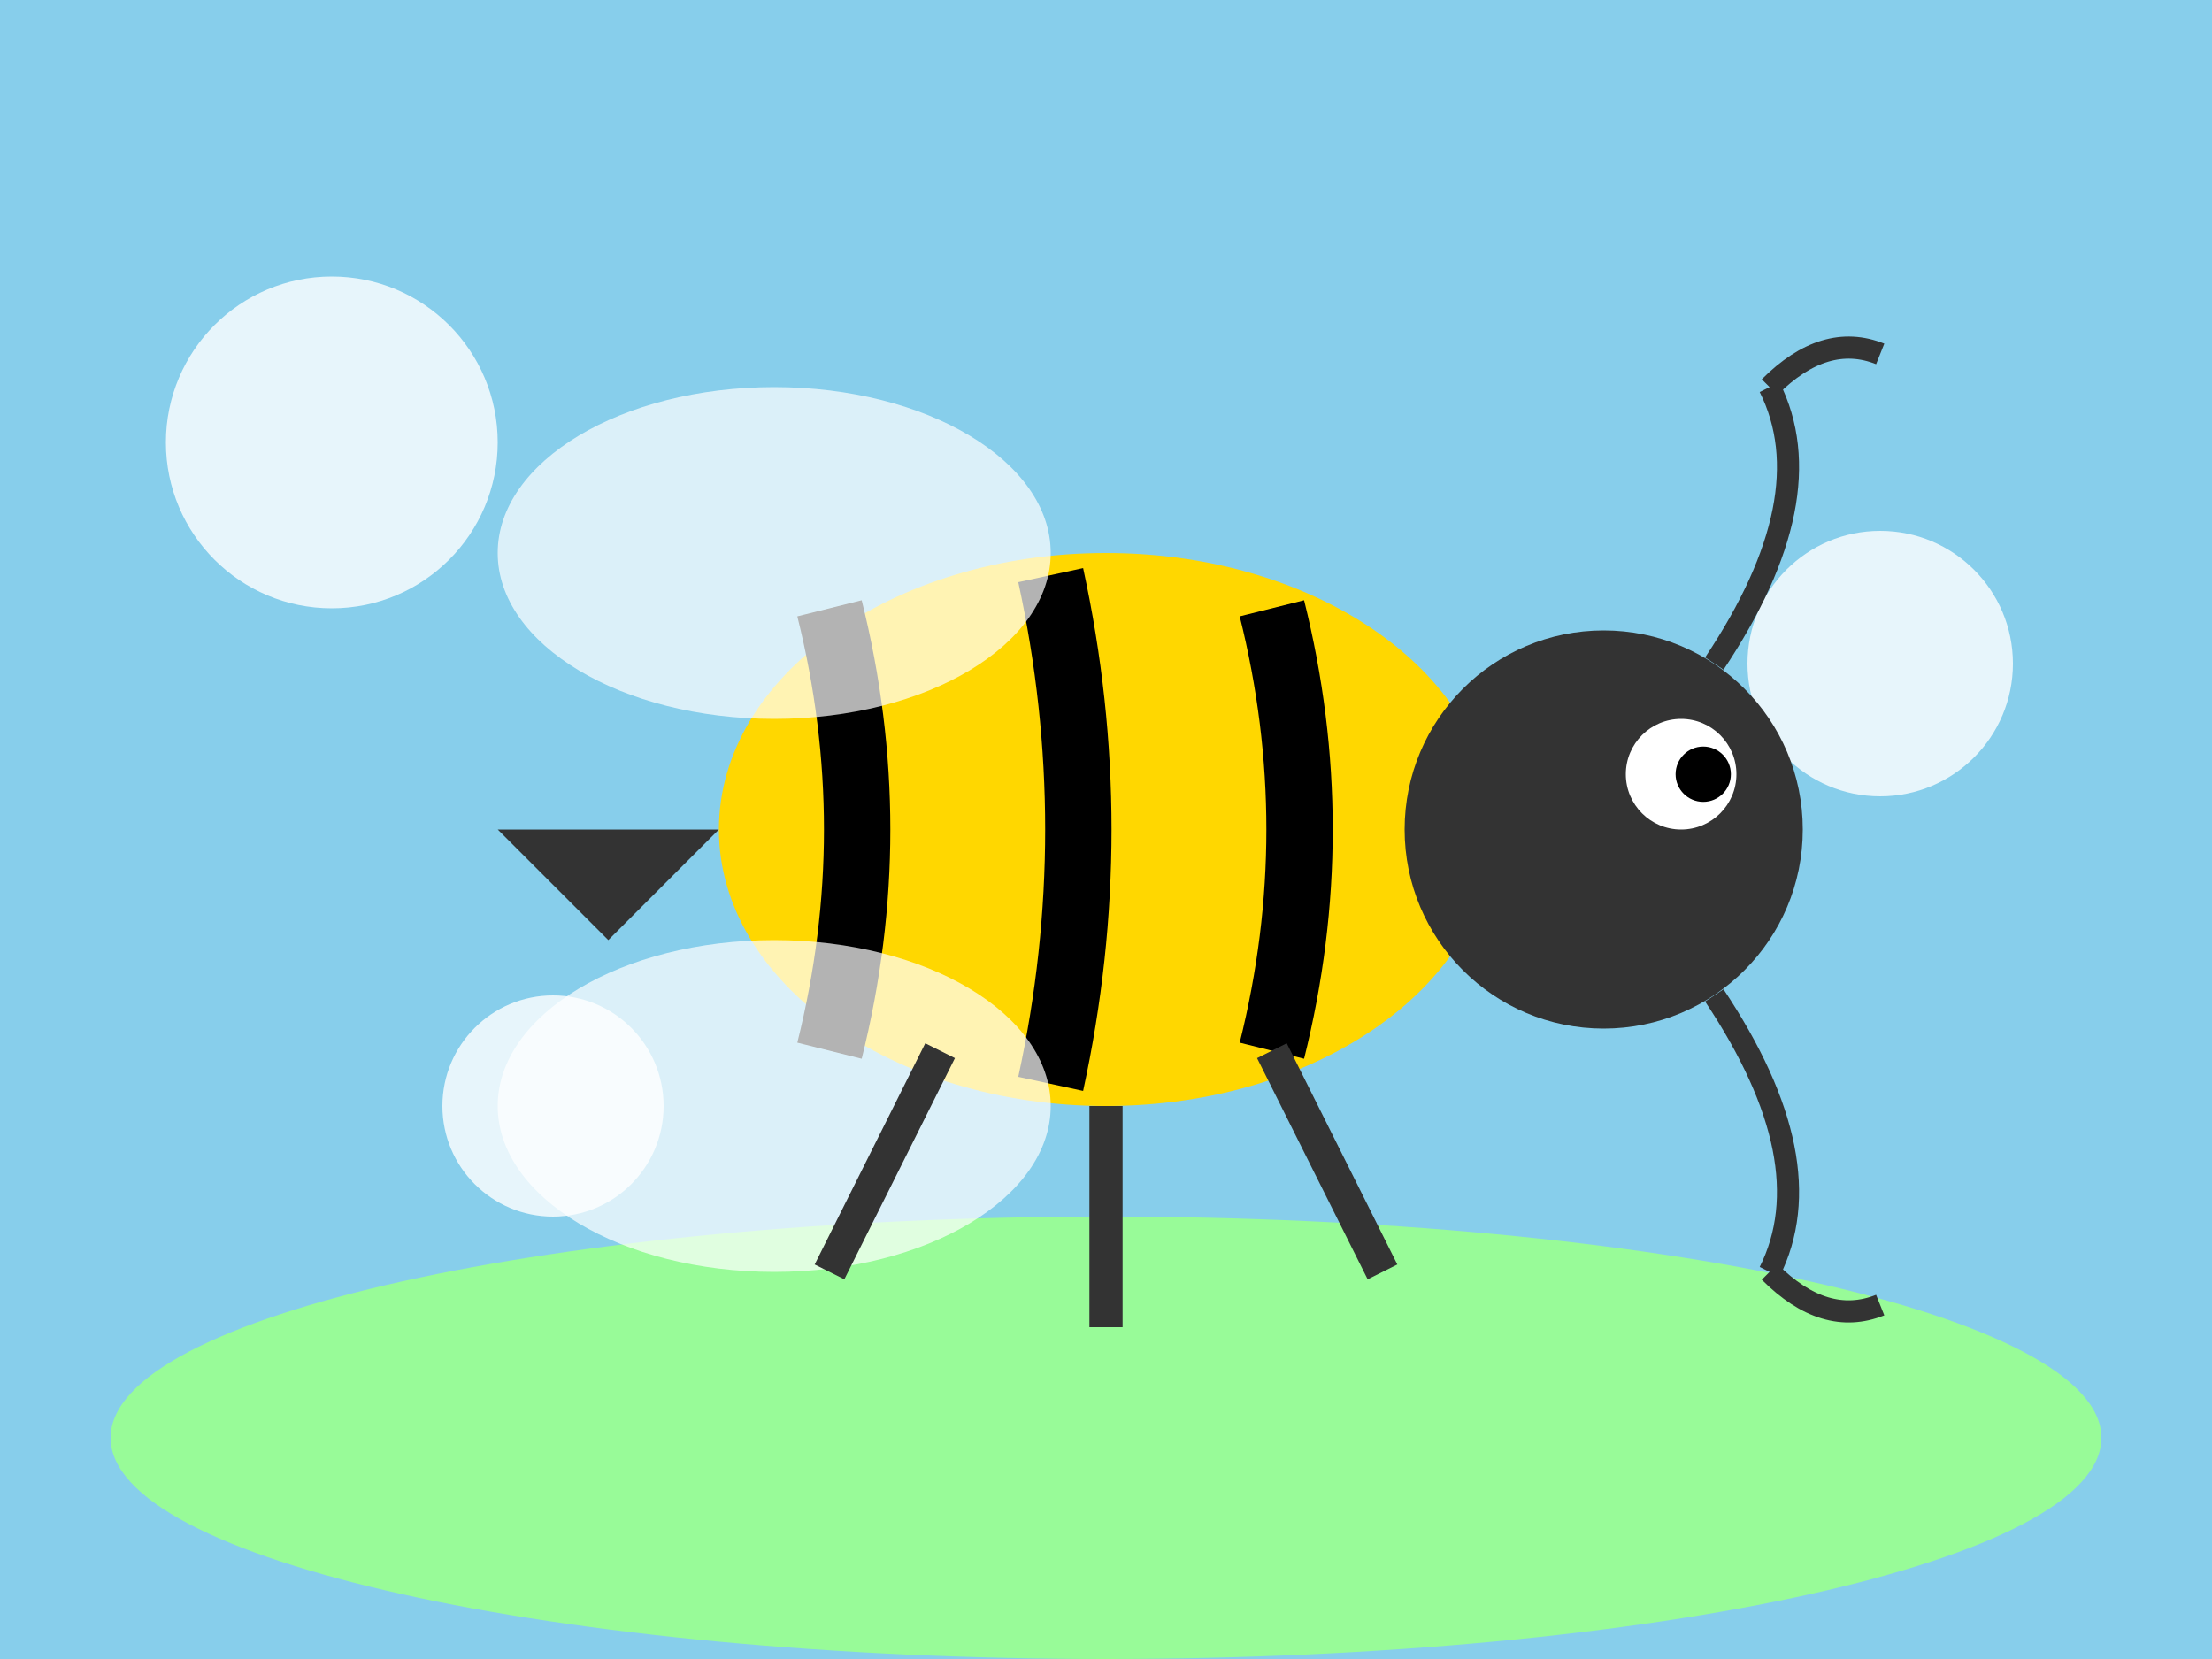
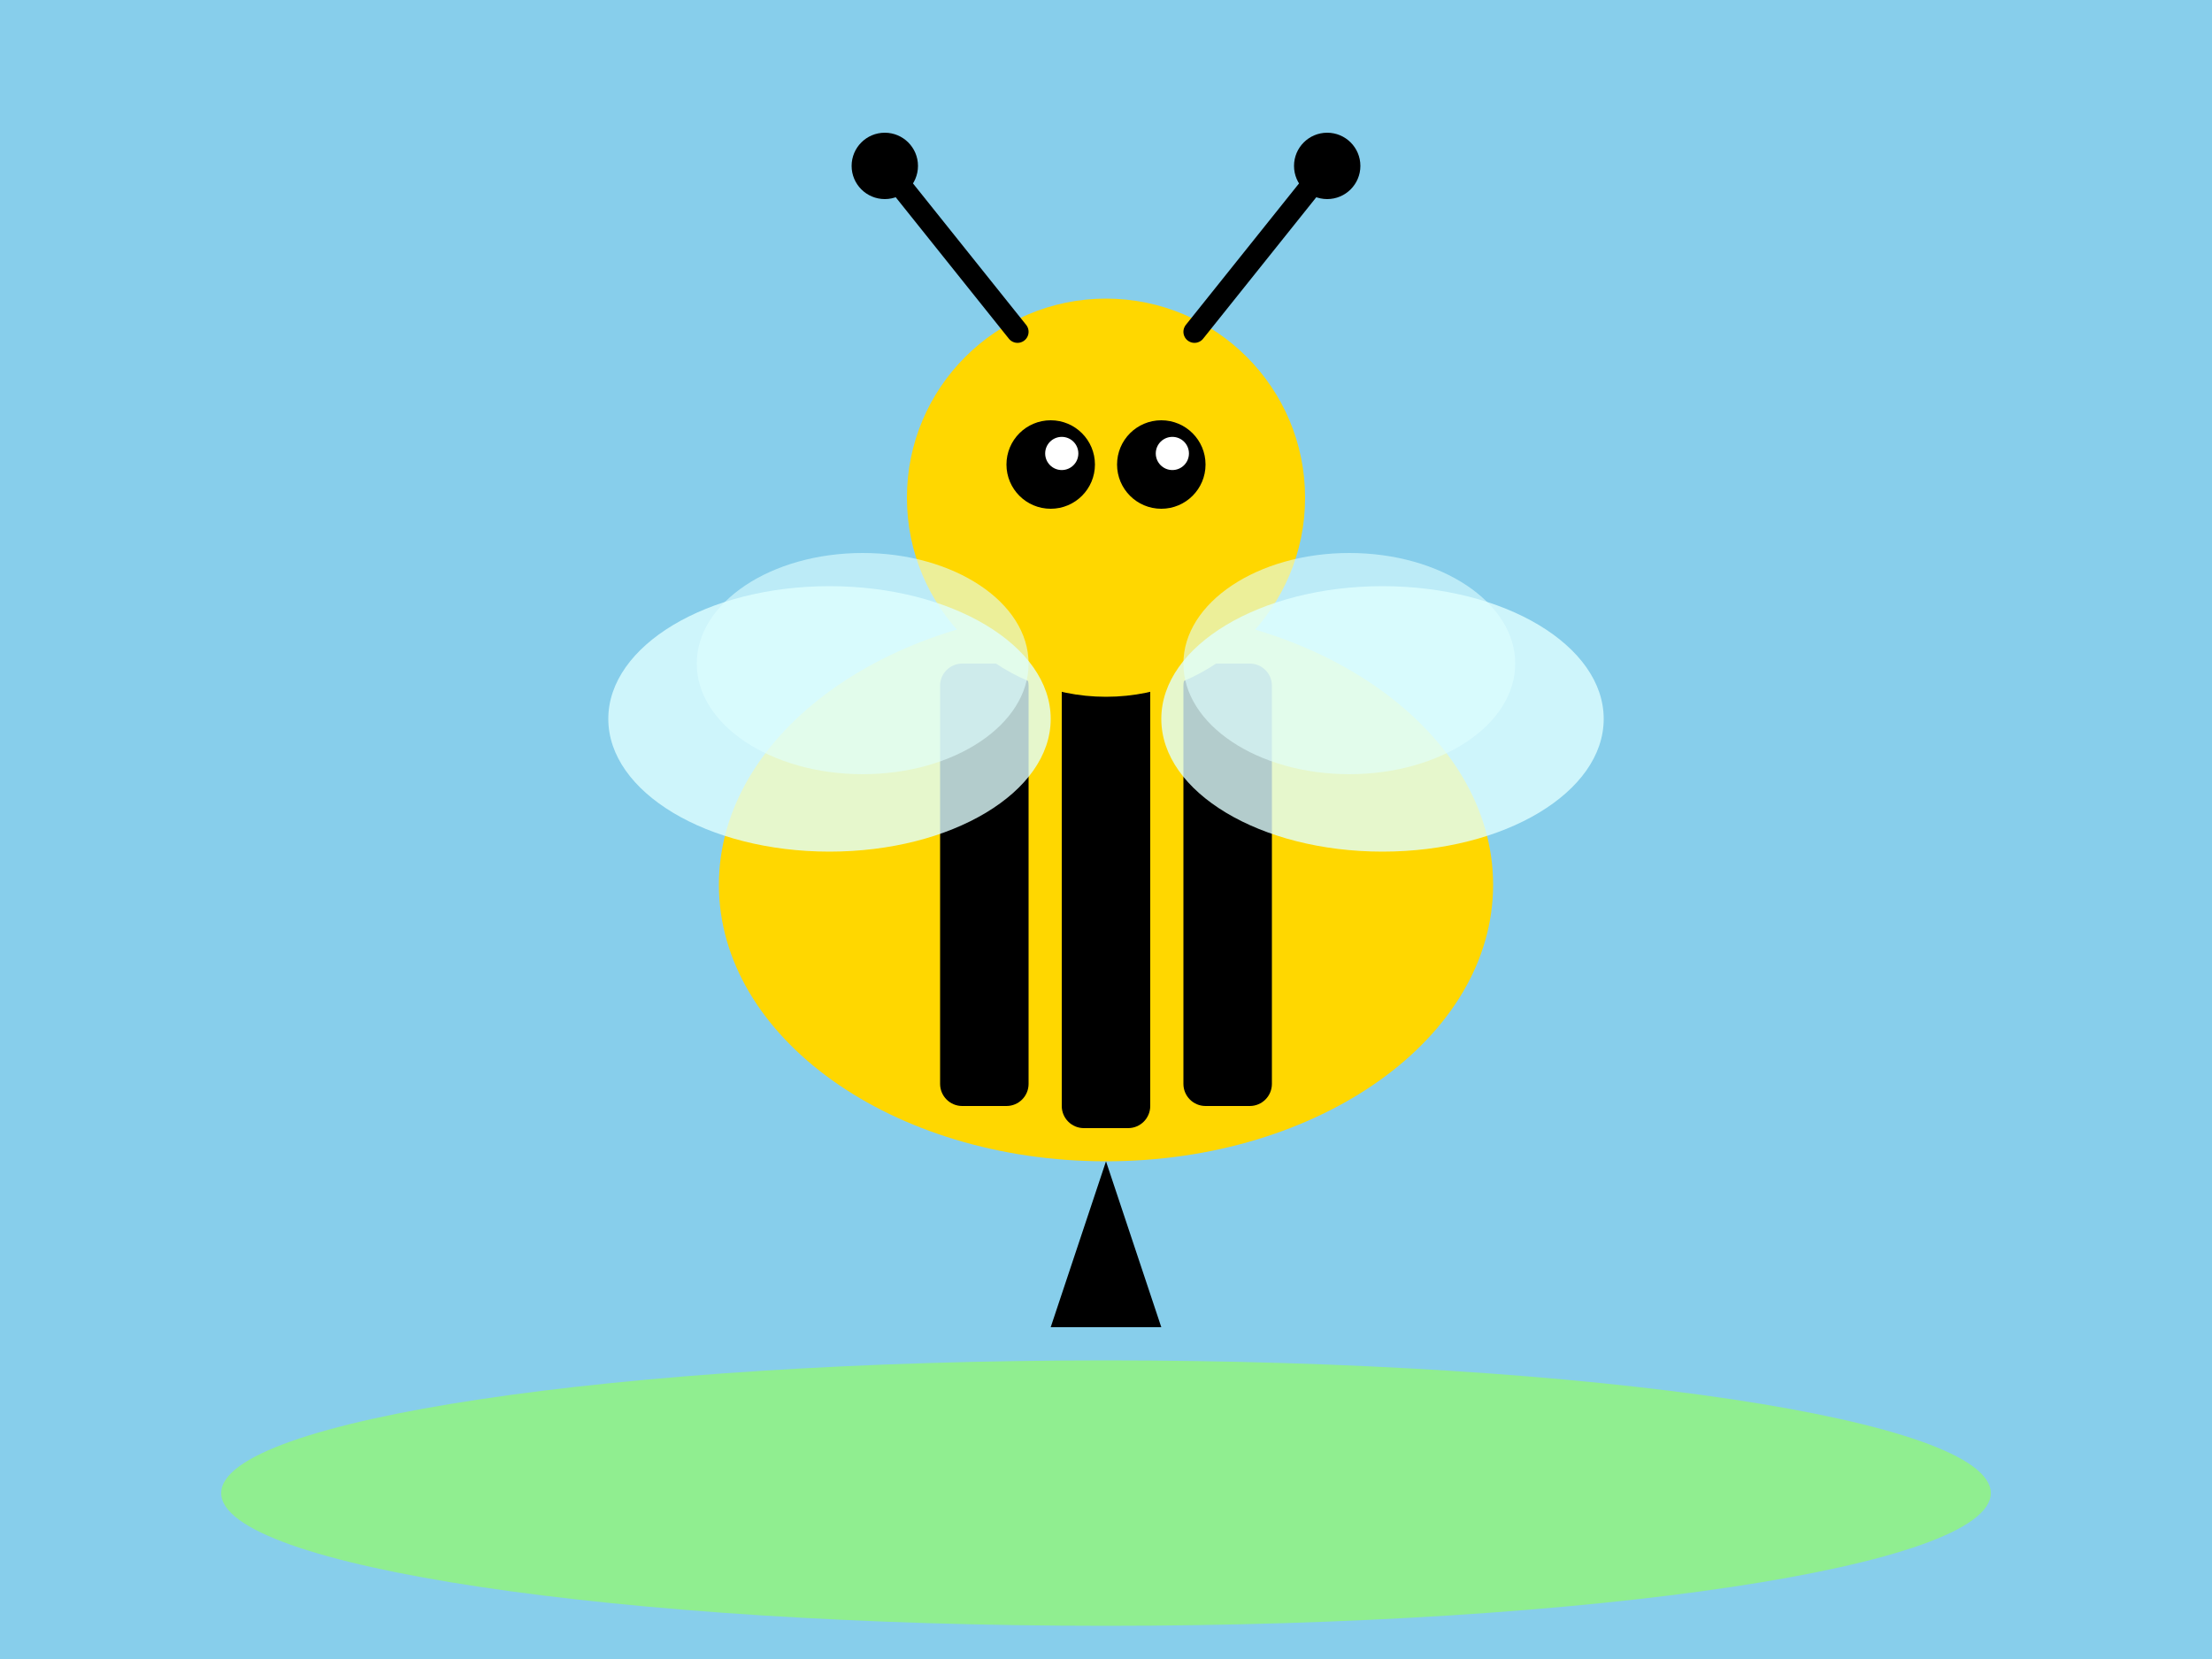
<svg xmlns="http://www.w3.org/2000/svg" viewBox="0 0 200 150">
  <rect width="200" height="150" fill="#87CEEB" />
-   <ellipse cx="100" cy="130" rx="90" ry="20" fill="#98FB98" />
-   <circle cx="30" cy="40" r="15" fill="white" opacity="0.8" />
-   <circle cx="170" cy="60" r="12" fill="white" opacity="0.8" />
-   <circle cx="50" cy="100" r="10" fill="white" opacity="0.8" />
-   <ellipse cx="100" cy="75" rx="35" ry="25" fill="#FFD700" />
-   <path d="M75,55 Q80,75 75,95" stroke="black" stroke-width="6" fill="none" />
-   <path d="M95,52 Q100,75 95,98" stroke="black" stroke-width="6" fill="none" />
-   <path d="M115,55 Q120,75 115,95" stroke="black" stroke-width="6" fill="none" />
-   <ellipse cx="70" cy="50" rx="25" ry="15" fill="white" opacity="0.7" />
-   <ellipse cx="70" cy="100" rx="25" ry="15" fill="white" opacity="0.7" />
-   <circle cx="145" cy="75" r="18" fill="#333" />
-   <circle cx="152" cy="70" r="5" fill="white" />
-   <circle cx="154" cy="70" r="2.5" fill="black" />
-   <path d="M155,60 Q165,45 160,35" stroke="#333" stroke-width="2" fill="none" />
-   <path d="M160,35 Q165,30 170,32" stroke="#333" stroke-width="2" fill="none" />
-   <path d="M155,90 Q165,105 160,115" stroke="#333" stroke-width="2" fill="none" />
-   <path d="M160,115 Q165,120 170,118" stroke="#333" stroke-width="2" fill="none" />
-   <polygon points="65,75 45,75 55,85" fill="#333" />
-   <line x1="85" y1="95" x2="75" y2="115" stroke="#333" stroke-width="3" />
-   <line x1="100" y1="100" x2="100" y2="120" stroke="#333" stroke-width="3" />
-   <line x1="115" y1="95" x2="125" y2="115" stroke="#333" stroke-width="3" />
+   <ellipse cx="100" cy="135" rx="80" ry="12" fill="#90EE90" />
+   <ellipse cx="100" cy="80" rx="35" ry="25" fill="#FFD700" />
+   <rect x="85" y="60" width="8" height="40" rx="2" fill="black" />
+   <rect x="96" y="58" width="8" height="44" rx="2" fill="black" />
+   <rect x="107" y="60" width="8" height="40" rx="2" fill="black" />
+   <circle cx="100" cy="45" r="18" fill="#FFD700" />
+   <circle cx="95" cy="42" r="4" fill="black" />
+   <circle cx="105" cy="42" r="4" fill="black" />
+   <circle cx="96" cy="41" r="1.5" fill="white" />
+   <circle cx="106" cy="41" r="1.5" fill="white" />
+   <line x1="92" y1="30" x2="80" y2="15" stroke="black" stroke-width="2" stroke-linecap="round" />
+   <line x1="108" y1="30" x2="120" y2="15" stroke="black" stroke-width="2" stroke-linecap="round" />
+   <circle cx="80" cy="15" r="3" fill="black" />
+   <circle cx="120" cy="15" r="3" fill="black" />
+   <ellipse cx="75" cy="65" rx="20" ry="12" fill="#E0FFFF" opacity="0.8" />
+   <ellipse cx="125" cy="65" rx="20" ry="12" fill="#E0FFFF" opacity="0.8" />
+   <ellipse cx="78" cy="60" rx="15" ry="10" fill="#E0FFFF" opacity="0.6" />
+   <ellipse cx="122" cy="60" rx="15" ry="10" fill="#E0FFFF" opacity="0.6" />
+   <polygon points="100,105 95,120 105,120" fill="black" />
</svg>
